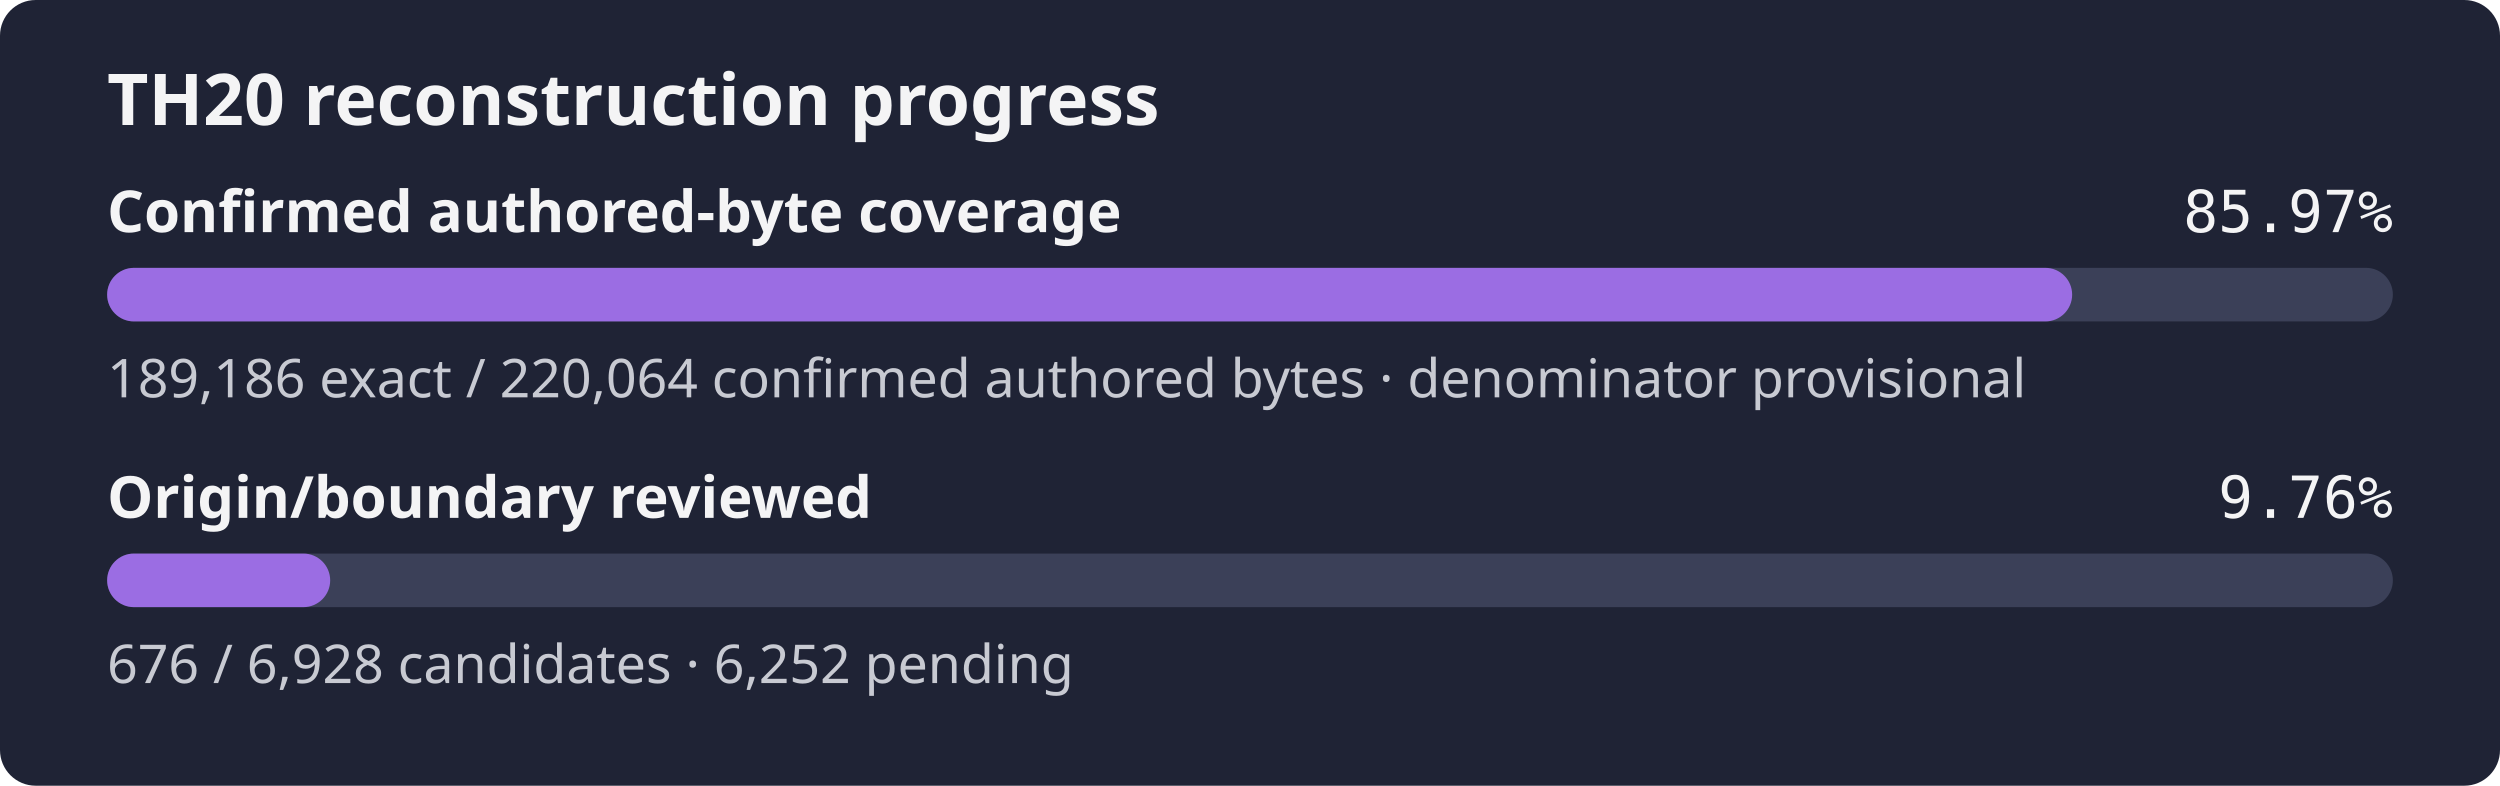
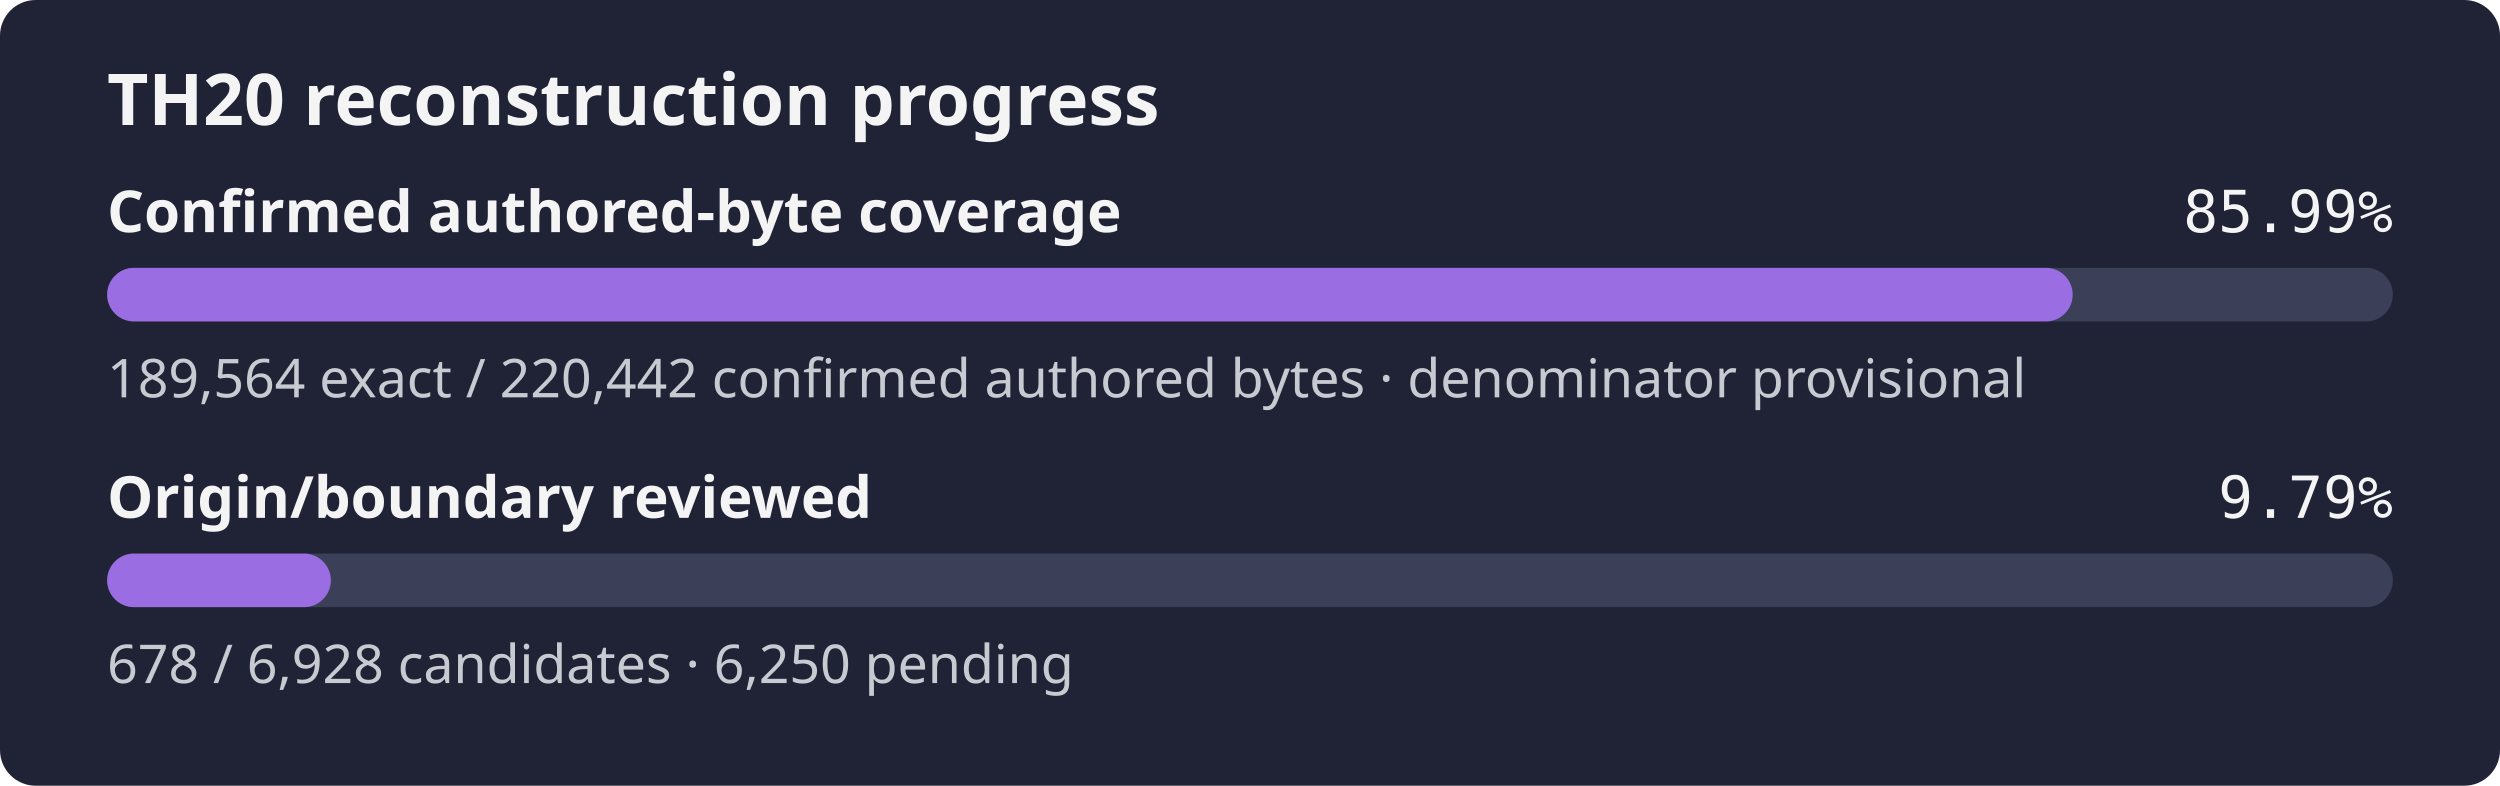
- <svg xmlns="http://www.w3.org/2000/svg" width="560" height="176" role="img" aria-label="TH20 reconstruction progress: 85.97% of the confirmed authored-byte set is exact, origin review 9.76%">
+ <svg xmlns="http://www.w3.org/2000/svg" width="560" height="176" role="img" aria-label="TH20 reconstruction progress: 85.99% of the confirmed authored-byte set is exact, origin review 9.79%">
  <rect width="560" height="176" rx="8" fill="#1f2335" />
  <text x="24" y="28" fill="#f4f4f5" font-family="sans-serif" font-size="16" font-weight="600">TH20 reconstruction progress</text>
  <text x="24" y="52" fill="#f4f4f5" font-family="sans-serif" font-size="13" font-weight="600">Confirmed authored-byte coverage</text>
-   <text x="536" y="52" fill="#f4f4f5" text-anchor="end" font-family="monospace" font-size="13">85.97%</text>
+   <text x="536" y="52" fill="#f4f4f5" text-anchor="end" font-family="monospace" font-size="13">85.99%</text>
  <rect x="24" y="60" width="512" height="12" rx="6" fill="#3b4058" />
-   <rect x="24" y="60" width="440.16" height="12" rx="6" fill="#9b6de3" />
-   <text x="24" y="89" fill="#c8cad2" font-family="sans-serif" font-size="12">189,186 exact / 220,064 confirmed authored bytes · denominator provisional</text>
+   <rect x="24" y="60" width="440.28" height="12" rx="6" fill="#9b6de3" />
+   <text x="24" y="89" fill="#c8cad2" font-family="sans-serif" font-size="12">189,564 exact / 220,442 confirmed authored bytes · denominator provisional</text>
  <text x="24" y="116" fill="#f4f4f5" font-family="sans-serif" font-size="13" font-weight="600">Origin/boundary reviewed</text>
-   <text x="536" y="116" fill="#f4f4f5" text-anchor="end" font-family="monospace" font-size="13">9.76%</text>
+   <text x="536" y="116" fill="#f4f4f5" text-anchor="end" font-family="monospace" font-size="13">9.79%</text>
  <rect x="24" y="124" width="512" height="12" rx="6" fill="#3b4058" />
-   <rect x="24" y="124" width="49.96" height="12" rx="6" fill="#9b6de3" />
-   <text x="24" y="153" fill="#c8cad2" font-family="sans-serif" font-size="12">676 / 6,928 candidates · 6,252 pending</text>
+   <rect x="24" y="124" width="50.11" height="12" rx="6" fill="#9b6de3" />
+   <text x="24" y="153" fill="#c8cad2" font-family="sans-serif" font-size="12">678 / 6,928 candidates · 6,250 pending</text>
</svg>
